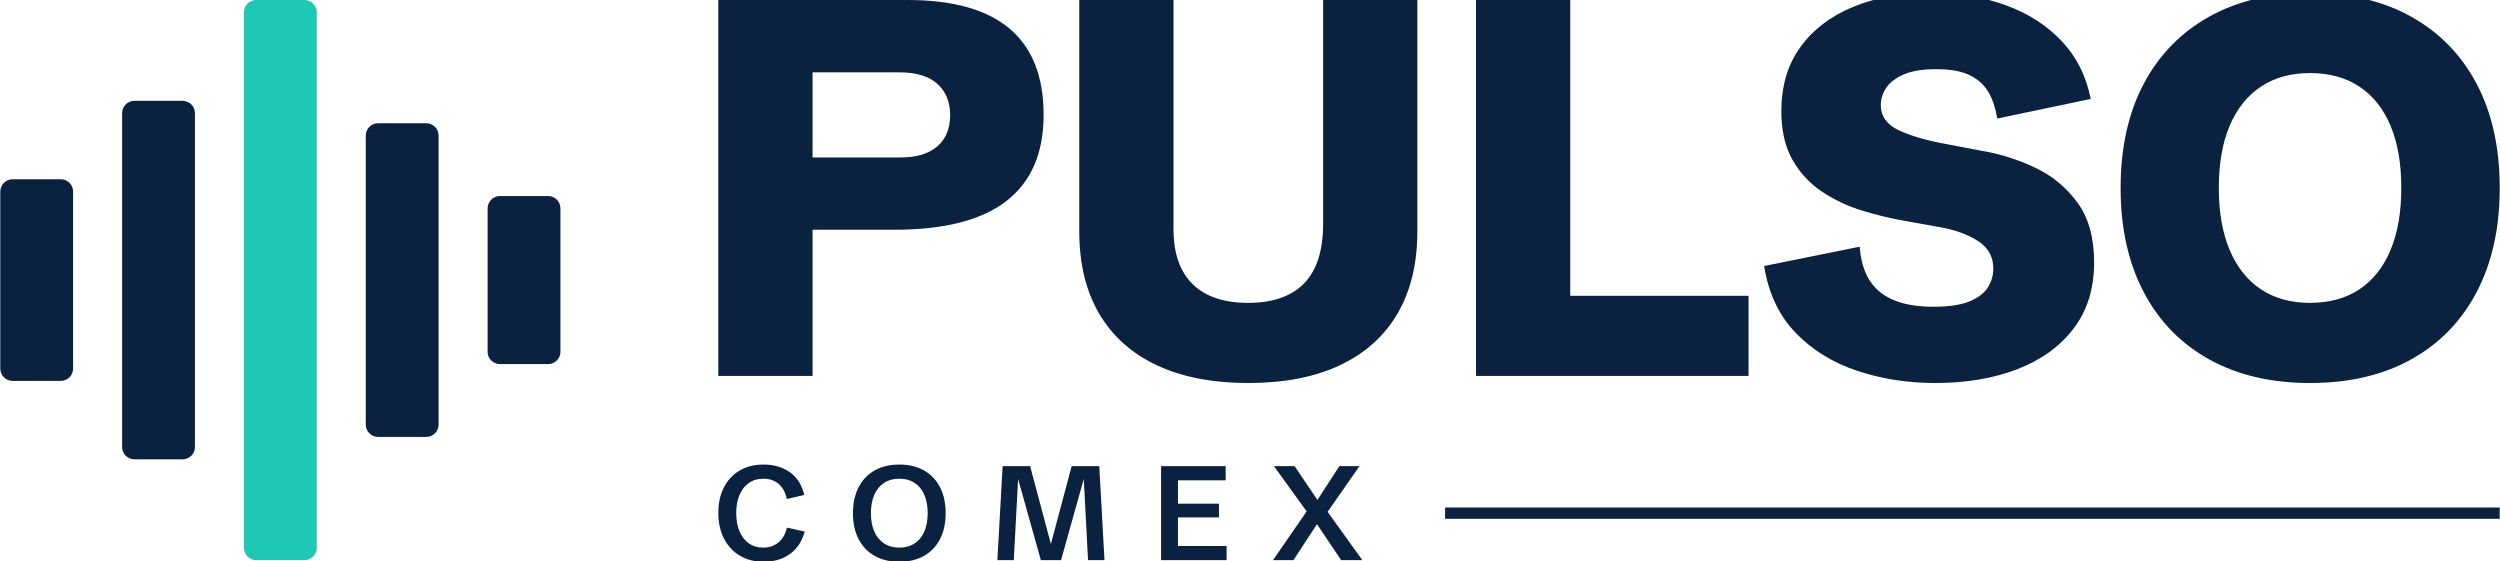
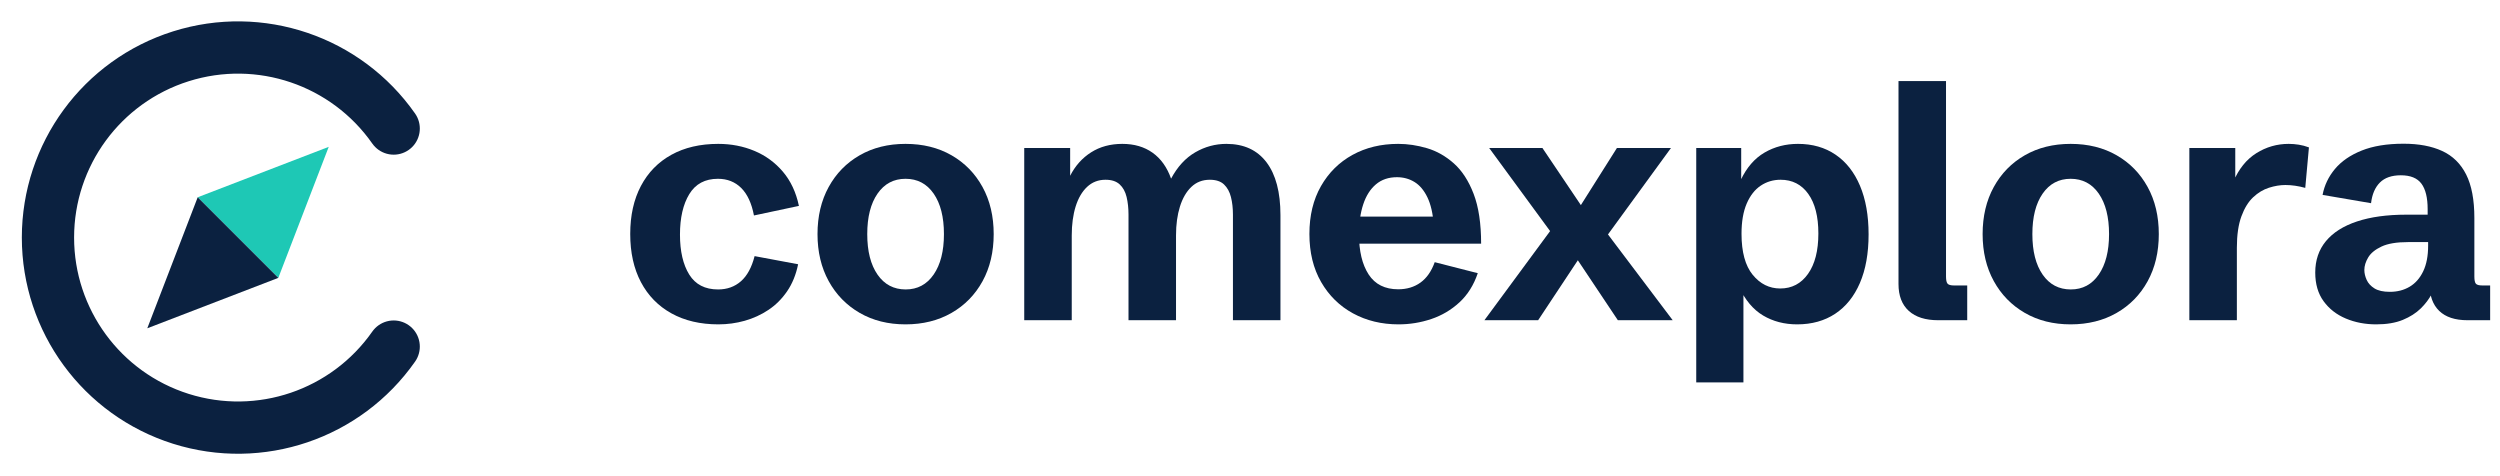
- <svg xmlns="http://www.w3.org/2000/svg" viewBox="0 0 664.85 149.00" width="665" height="149" role="img" aria-label="PULSO COMEX">
-   <g transform="translate(0.00 0.00)">
-     <rect x="0.00" y="47.68" width="19.37" height="53.64" rx="3.28" fill="#0B2140" />
-     <rect x="32.41" y="26.82" width="19.37" height="95.36" rx="3.28" fill="#0B2140" />
-     <rect x="64.81" y="0.00" width="19.37" height="149.00" rx="3.28" fill="#1EC8B5" />
-     <rect x="97.22" y="32.78" width="19.37" height="83.44" rx="3.28" fill="#0B2140" />
-     <rect x="129.63" y="52.15" width="19.37" height="44.70" rx="3.28" fill="#0B2140" />
-     <path d="M191 100V0H241.35Q259.47 0 268.5 7.64Q277.53 15.28 277.53 30.56Q277.53 45.76 267.67 53.44Q257.81 61.11 237.88 61.11H216.07V100ZM216.07 41.88H239.54Q245.86 41.88 249.26 38.92Q252.67 35.97 252.67 30.62Q252.67 25.42 249.3 22.33Q245.93 19.24 238.99 19.24H216.07ZM331.94 101.88Q317.71 101.88 307.64 97.15Q297.57 92.43 292.29 83.4Q287.01 74.38 287.01 61.53V0H312.08V60.97Q312.08 70.56 317.15 75.56Q322.22 80.56 331.94 80.56Q341.74 80.56 346.81 75.38Q351.88 70.21 351.88 59.44V0H376.94V61.53Q376.94 74.38 371.67 83.4Q366.39 92.43 356.35 97.15Q346.32 101.88 331.94 101.88ZM392.54 100V0H417.61V78.68H465.04V100ZM514.74 101.88Q503.63 101.88 493.87 98.61Q484.11 95.35 477.51 88.47Q470.92 81.6 469.18 70.76L494.6 65.62Q495.22 73.89 500.08 77.74Q504.94 81.6 514.11 81.6Q520.5 81.6 523.97 80.1Q527.44 78.61 528.8 76.28Q530.15 73.96 530.15 71.46Q530.15 66.81 526.16 64.17Q522.17 61.53 515.92 60.42L507.03 58.82Q501.19 57.85 495.33 56.04Q489.46 54.24 484.56 50.97Q479.67 47.71 476.72 42.5Q473.76 37.29 473.76 29.51Q473.76 19.58 478.8 12.57Q483.83 5.56 492.83 1.84Q501.82 -1.88 513.56 -1.88Q524.39 -1.88 533.35 1.35Q542.31 4.58 548.28 10.87Q554.25 17.15 556.06 26.32L531.19 31.53Q530.57 27.57 528.94 24.65Q527.31 21.74 524.01 20.07Q520.71 18.4 514.94 18.4Q509.6 18.4 506.37 19.79Q503.14 21.18 501.68 23.33Q500.22 25.49 500.22 27.92Q500.22 32.5 505.22 34.76Q510.22 37.01 518.07 38.4L527.24 40.14Q534.53 41.39 541.37 44.65Q548.21 47.92 552.58 53.96Q556.96 60 556.96 69.79Q556.96 80.28 551.47 87.43Q545.99 94.58 536.47 98.23Q526.96 101.88 514.74 101.88ZM614.43 101.88Q598.88 101.88 587.56 95.59Q576.24 89.31 570.12 77.64Q564.01 65.97 564.01 50Q564.01 33.96 570.12 22.36Q576.24 10.76 587.56 4.44Q598.88 -1.88 614.43 -1.88Q629.99 -1.88 641.31 4.44Q652.63 10.76 658.74 22.36Q664.85 33.96 664.85 50Q664.85 65.97 658.74 77.64Q652.63 89.31 641.31 95.59Q629.99 101.88 614.43 101.88ZM614.36 80.56Q622.14 80.56 627.56 76.94Q632.97 73.33 635.82 66.49Q638.67 59.65 638.67 50Q638.67 40.28 635.82 33.47Q632.97 26.67 627.56 23.06Q622.14 19.44 614.36 19.44Q606.72 19.44 601.31 23.06Q595.89 26.67 593.01 33.47Q590.13 40.28 590.13 50Q590.13 59.65 593.01 66.49Q595.89 73.33 601.31 76.94Q606.72 80.56 614.36 80.56Z" fill="#0B2140" />
-     <path d="M203.08 149.43Q199.42 149.43 196.7 147.8Q193.99 146.17 192.49 143.24Q191 140.3 191 136.41Q191 132.61 192.45 129.72Q193.9 126.83 196.61 125.2Q199.32 123.57 203.05 123.57Q207.11 123.57 210.02 125.61Q212.93 127.66 213.85 131.66L209.23 132.73Q208.62 130.01 206.98 128.67Q205.34 127.33 203.01 127.33Q200.72 127.33 199.1 128.49Q197.48 129.64 196.62 131.7Q195.76 133.76 195.76 136.48Q195.76 139.24 196.63 141.32Q197.51 143.39 199.12 144.53Q200.72 145.67 202.93 145.67Q205.32 145.67 207.01 144.27Q208.69 142.87 209.23 140.34L213.97 141.4Q212.94 145.28 210.05 147.36Q207.15 149.43 203.08 149.43ZM239.14 149.43Q235.34 149.43 232.57 147.86Q229.8 146.29 228.31 143.39Q226.81 140.49 226.81 136.5Q226.81 132.51 228.31 129.61Q229.8 126.71 232.57 125.14Q235.34 123.57 239.14 123.57Q242.94 123.57 245.71 125.14Q248.48 126.71 249.97 129.61Q251.47 132.51 251.47 136.5Q251.47 140.49 249.97 143.39Q248.48 146.29 245.71 147.86Q242.94 149.43 239.14 149.43ZM239.14 145.67Q241.5 145.67 243.19 144.56Q244.89 143.46 245.79 141.4Q246.69 139.35 246.69 136.5Q246.69 133.64 245.79 131.59Q244.89 129.54 243.19 128.44Q241.5 127.33 239.14 127.33Q236.8 127.33 235.1 128.44Q233.41 129.54 232.5 131.59Q231.59 133.64 231.59 136.5Q231.59 139.35 232.5 141.4Q233.41 143.46 235.1 144.56Q236.8 145.67 239.14 145.67ZM265.23 149 266.62 124H273.94L279.78 145.91H279.14L284.99 124H292.33L293.72 149H289.34L288.2 127.26H288.25L282.16 149H276.79L270.7 127.26H270.75L269.59 149ZM308.77 149V124H325.95V127.77H313.26V133.97H324.17V137.63H313.26V145.23H326.2V149ZM338.54 149 347.5 136.03 338.8 124H344.3L350.36 132.99L356.19 124H361.54L353.07 136.15L362.32 149H356.68L350.24 139.43L343.97 149Z" fill="#0B2140" />
-     <rect x="384.32" y="135.00" width="280.52" height="3.00" fill="#0B2140" />
-   </g>
+ <svg xmlns="http://www.w3.org/2000/svg" viewBox="0 0 783.72 149" width="784" height="149" role="img" aria-label="Comexplora">
+   <path d="M123.32 108.69A59.6 59.6 0 1 1 123.32 40.31" stroke="#0B2140" stroke-width="16.39" stroke-linecap="round" fill="none" />
+   <path d="M102.95 46.05L87.14 87.14L61.86 61.86Z" fill="#1EC8B5" />
+   <path d="M46.05 102.95L87.14 87.14L61.86 61.86Z" fill="#0B2140" />
+   <path d="M225.15 101.72Q216.65 101.72 210.425 98.27Q204.2 94.82 200.85 88.47Q197.5 82.12 197.5 73.37Q197.5 64.67 200.85 58.32Q204.2 51.97 210.4 48.545Q216.6 45.12 225.1 45.12Q231.2 45.12 236.45 47.32Q241.7 49.52 245.375 53.845Q249.05 58.17 250.4 64.57L236.3 67.57Q235.2 61.82 232.3 58.945Q229.4 56.07 225.0 56.07Q218.95 56.07 216.025 60.87Q213.1 65.67 213.1 73.57Q213.1 81.42 216.0 86.095Q218.9 90.77 225.05 90.77Q229.3 90.77 232.225 88.195Q235.15 85.62 236.5 80.32L250.15 82.87Q249.15 87.77 246.7 91.345Q244.25 94.92 240.825 97.195Q237.4 99.47 233.4 100.595Q229.4 101.72 225.15 101.72Z" fill="#0B2140" />
+   <path d="M283.83 101.72Q275.68 101.72 269.455 98.12Q263.23 94.52 259.73 88.145Q256.23 81.77 256.23 73.42Q256.23 65.02 259.73 58.645Q263.23 52.27 269.455 48.695Q275.68 45.12 283.83 45.12Q292.03 45.12 298.255 48.695Q304.48 52.27 307.98 58.645Q311.48 65.02 311.48 73.42Q311.48 81.82 307.98 88.195Q304.48 94.57 298.23 98.145Q291.98 101.72 283.83 101.72ZM283.88 90.77Q289.43 90.77 292.655 86.095Q295.88 81.42 295.88 73.42Q295.88 65.37 292.655 60.72Q289.43 56.07 283.83 56.07Q278.28 56.07 275.055 60.72Q271.83 65.37 271.83 73.42Q271.83 81.47 275.055 86.12Q278.28 90.77 283.88 90.77Z" fill="#0B2140" />
+   <path d="M321.06 100.42V46.42H335.46V55.12Q337.86 50.42 342.035 47.77Q346.21 45.12 351.81 45.12Q357.41 45.12 361.31 47.895Q365.21 50.67 367.11 56.02Q370.11 50.42 374.685 47.77Q379.26 45.12 384.46 45.12Q392.66 45.12 397.035 50.895Q401.41 56.67 401.41 67.47V100.42H386.51V67.32Q386.51 64.27 385.885 61.795Q385.26 59.32 383.71 57.845Q382.16 56.37 379.26 56.37Q375.81 56.37 373.46 58.62Q371.11 60.87 369.885 64.795Q368.66 68.72 368.66 73.82V100.42H353.76V67.32Q353.76 64.27 353.16 61.77Q352.56 59.27 350.985 57.82Q349.41 56.37 346.56 56.37Q343.16 56.37 340.785 58.595Q338.41 60.82 337.185 64.745Q335.96 68.67 335.96 73.87V100.42Z" fill="#0B2140" />
+   <path d="M438.44 101.72Q430.49 101.72 424.165 98.27Q417.84 94.82 414.165 88.445Q410.49 82.07 410.49 73.37Q410.49 64.72 414.115 58.37Q417.74 52.02 424.015 48.57Q430.29 45.12 438.34 45.12Q442.79 45.12 447.365 46.47Q451.94 47.82 455.79 51.245Q459.64 54.67 461.99 60.795Q464.34 66.92 464.34 76.42H420.04V67.92H451.04L449.49 70.57Q449.09 65.17 447.49 61.87Q445.89 58.57 443.44 57.07Q440.99 55.57 437.94 55.57Q433.99 55.57 431.34 57.82Q428.69 60.07 427.365 64.095Q426.04 68.12 426.04 73.42Q426.04 81.42 429.065 86.07Q432.09 90.72 438.34 90.72Q442.39 90.72 445.315 88.62Q448.24 86.52 449.79 82.22L463.29 85.67Q461.39 91.27 457.54 94.82Q453.69 98.37 448.715 100.045Q443.74 101.72 438.44 101.72Z" fill="#0B2140" />
+   <path d="M465.37 100.42 485.97 72.47 466.87 46.42H483.57L495.62 64.32L506.92 46.42H523.87L504.12 73.52L524.42 100.42H507.22L494.67 81.62L482.22 100.42Z" fill="#0B2140" />
+   <path d="M531.8 119.92V46.42H545.9V57.27L545.75 56.47Q548.55 50.57 553.225 47.845Q557.9 45.12 563.7 45.12Q570.5 45.12 575.475 48.495Q580.45 51.87 583.15 58.245Q585.85 64.62 585.85 73.52Q585.85 82.42 583.125 88.745Q580.4 95.07 575.375 98.395Q570.35 101.72 563.45 101.72Q557.45 101.72 552.775 98.945Q548.1 96.17 545.2 89.92L546.6 89.82V119.92ZM558.15 90.47Q563.6 90.47 566.85 85.895Q570.1 81.32 570.1 73.22Q570.1 65.22 566.925 60.795Q563.75 56.37 558.25 56.37Q554.8 56.37 552.025 58.22Q549.25 60.07 547.625 63.845Q546.0 67.62 546.0 73.32Q546.0 81.87 549.5 86.17Q553.0 90.47 558.15 90.47Z" fill="#0B2140" />
+   <path d="M607.68 100.42Q601.68 100.42 598.455 97.495Q595.23 94.57 595.23 89.07V25.42H610.13V86.72Q610.13 88.37 610.605 88.945Q611.08 89.52 612.63 89.52H616.78V100.42Z" fill="#0B2140" />
+   <path d="M649.21 101.72Q641.06 101.72 634.835 98.12Q628.61 94.52 625.11 88.145Q621.61 81.77 621.61 73.42Q621.61 65.02 625.11 58.645Q628.61 52.27 634.835 48.695Q641.06 45.12 649.21 45.12Q657.41 45.12 663.635 48.695Q669.86 52.27 673.36 58.645Q676.86 65.02 676.86 73.42Q676.86 81.82 673.36 88.195Q669.86 94.57 663.61 98.145Q657.36 101.72 649.21 101.72ZM649.26 90.77Q654.81 90.77 658.035 86.095Q661.26 81.42 661.26 73.42Q661.26 65.37 658.035 60.72Q654.81 56.07 649.21 56.07Q643.66 56.07 640.435 60.72Q637.21 65.37 637.21 73.42Q637.21 81.47 640.435 86.12Q643.66 90.77 649.26 90.77Z" fill="#0B2140" />
+   <path d="M686.44 100.42V46.42H700.84V58.57L700.24 56.97Q702.79 50.97 707.44 48.045Q712.09 45.12 717.59 45.12Q719.14 45.12 720.74 45.37Q722.34 45.62 723.94 46.22L722.79 58.92Q719.54 58.02 716.54 58.02Q714.09 58.02 711.415 58.87Q708.74 59.72 706.465 61.845Q704.19 63.97 702.765 67.845Q701.34 71.72 701.34 77.72V100.42Z" fill="#0B2140" />
+   <path d="M745.02 101.72Q739.87 101.72 735.52 99.895Q731.17 98.07 728.545 94.47Q725.92 90.87 725.92 85.47Q725.92 79.67 729.27 75.62Q732.62 71.57 739.02 69.445Q745.42 67.32 754.47 67.32H762.07L761.17 68.67V65.57Q761.17 60.22 759.22 57.595Q757.27 54.97 752.77 54.97Q748.47 54.97 746.195 57.245Q743.92 59.52 743.42 63.72L728.22 61.12Q729.07 56.62 732.095 52.995Q735.12 49.37 740.47 47.22Q745.82 45.07 753.62 45.07Q760.77 45.07 765.72 47.345Q770.67 49.62 773.245 54.72Q775.82 59.82 775.82 68.37V86.72Q775.82 88.42 776.295 88.97Q776.77 89.52 778.32 89.52H780.77V100.42H773.67Q767.82 100.42 764.795 97.495Q761.77 94.57 761.77 89.07V86.52L764.37 87.52Q763.72 89.67 762.47 92.12Q761.22 94.57 758.995 96.745Q756.77 98.92 753.37 100.32Q749.97 101.72 745.02 101.72ZM749.32 91.52Q752.82 91.52 755.52 89.92Q758.22 88.32 759.77 85.095Q761.32 81.87 761.32 77.07V75.92H755.02Q749.67 75.92 746.695 77.32Q743.72 78.72 742.52 80.745Q741.32 82.77 741.32 84.67Q741.32 86.17 742.045 87.77Q742.77 89.37 744.495 90.445Q746.22 91.52 749.32 91.52Z" fill="#0B2140" />
</svg>
